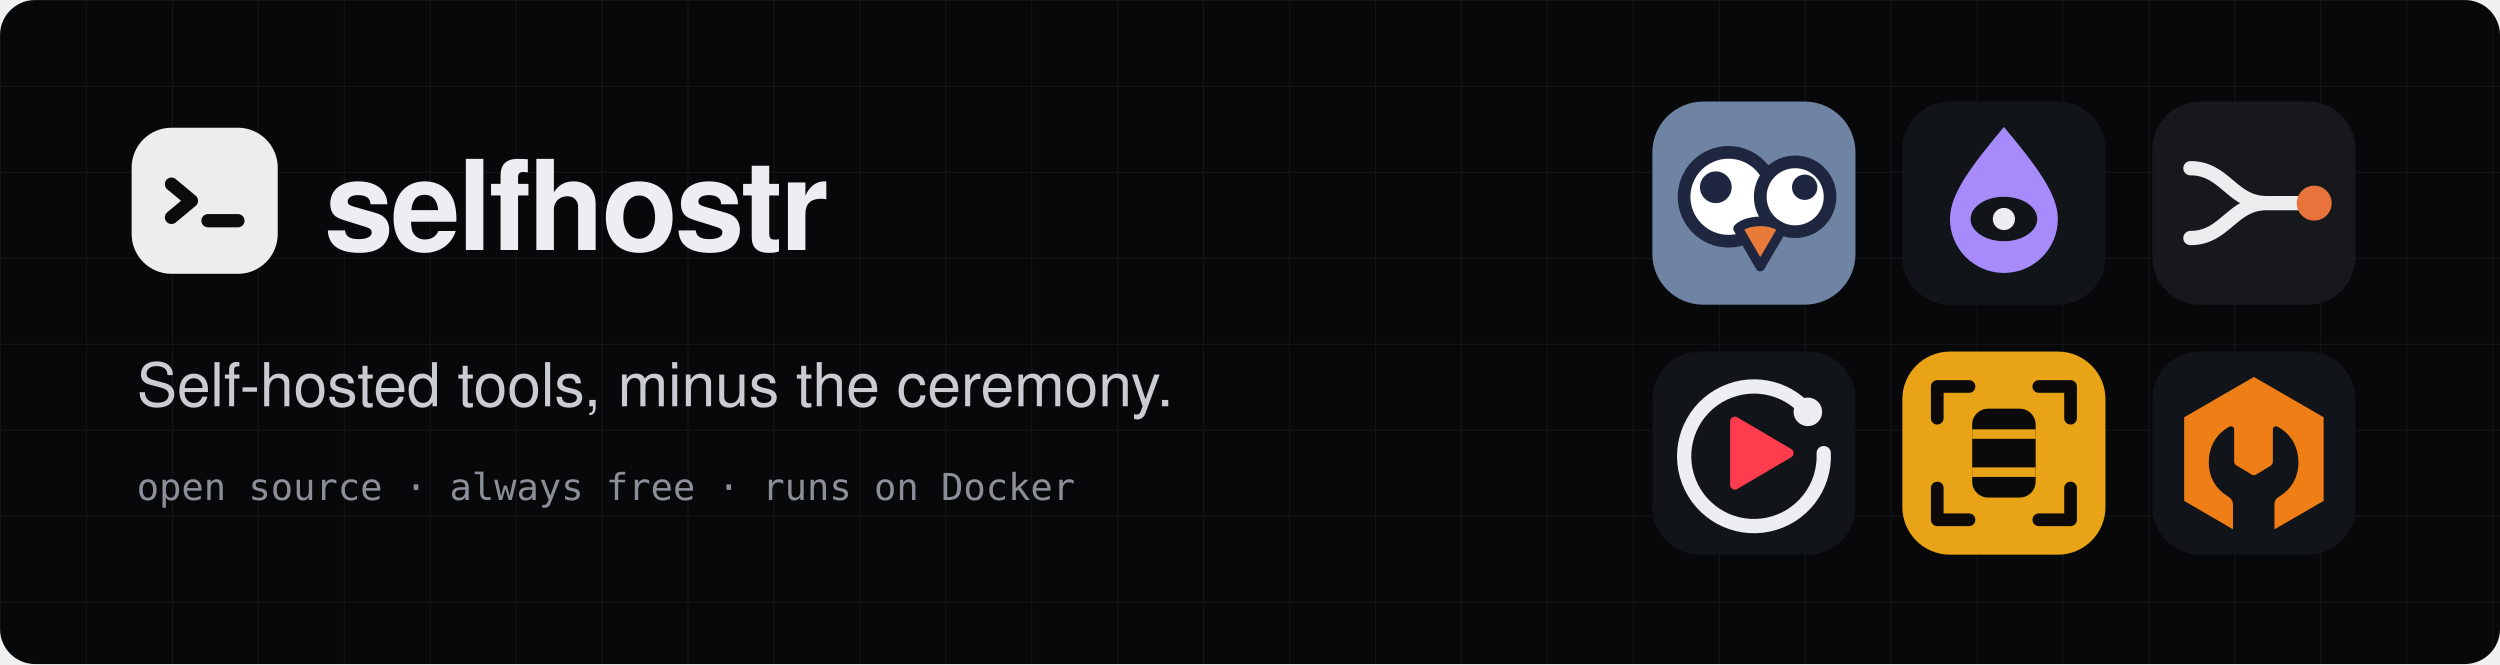
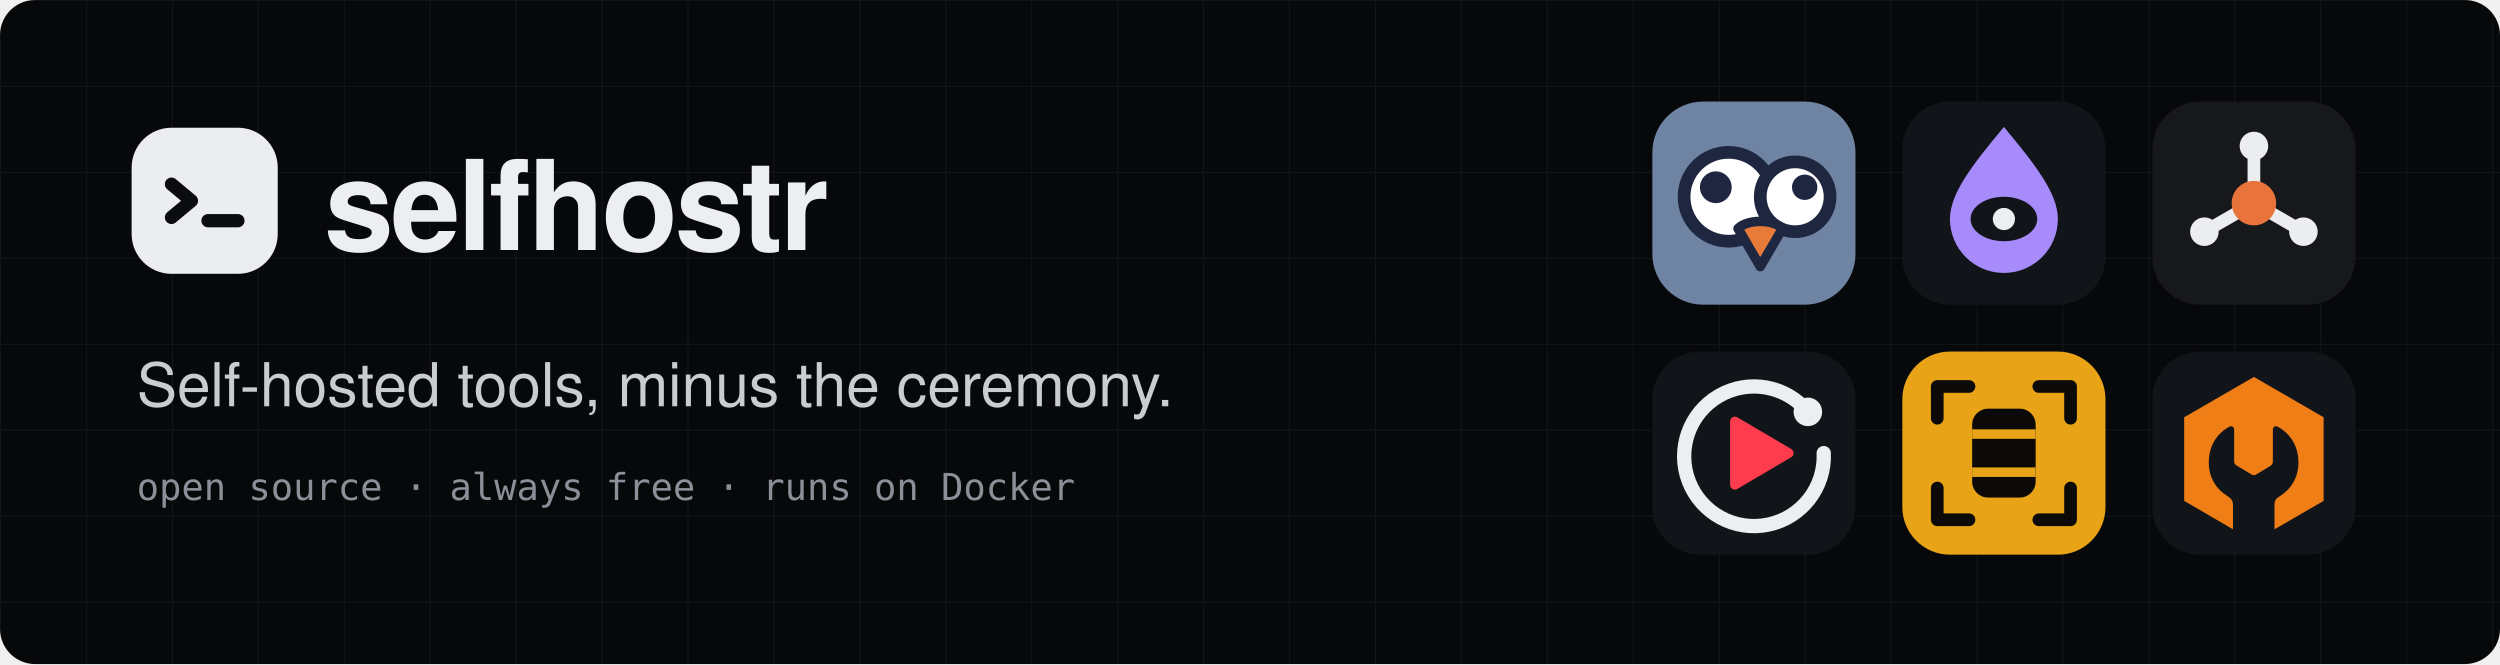
<svg xmlns="http://www.w3.org/2000/svg" viewBox="0 0 1280 340" role="img" aria-label="selfhostr: self-hosted tools, minus the ceremony">
  <defs>
    <pattern id="g" width="44" height="44" patternUnits="userSpaceOnUse">
      <path d="M44 0H0V44" fill="none" stroke="#ffffff" stroke-opacity=".05" />
    </pattern>
  </defs>
  <rect width="1280" height="340" rx="18" fill="#07080a" />
  <rect width="1280" height="340" rx="18" fill="url(#g)" />
  <g transform="translate(64 62) scale(3.4)">
    <rect x="1" y="1" width="22" height="22" rx="6" fill="#ecedef" />
    <path d="M7 9.5 10 12l-3 2.5M12.5 15H17" fill="none" stroke="#0b0c0e" stroke-width="2" stroke-linecap="round" stroke-linejoin="round" />
  </g>
  <text x="166" y="128" fill="#eceef1" font-family="-apple-system,BlinkMacSystemFont,'Segoe UI',Helvetica,Arial,sans-serif" font-size="64" font-weight="600" letter-spacing="-1.5">selfhostr</text>
  <text x="70" y="208" fill="#c9ccd1" font-family="-apple-system,BlinkMacSystemFont,'Segoe UI',Helvetica,Arial,sans-serif" font-size="31">Self-hosted tools, minus the ceremony.</text>
  <text x="70" y="256" fill="#8b9098" font-family="ui-monospace,SFMono-Regular,Menlo,Consolas,monospace" font-size="19">open source · always free · runs on Docker</text>
  <g transform="translate(846 52) scale(1.625)">
    <rect width="64" height="64" rx="16" fill="#6f83a3" />
    <circle cx="24" cy="30" r="14" fill="#fff" stroke="#1e2640" stroke-width="4" />
    <circle cx="45" cy="30" r="11" fill="#fff" stroke="#1e2640" stroke-width="4" />
    <circle cx="20" cy="27" r="5" fill="#1e2640" />
    <circle cx="48" cy="27" r="4" fill="#1e2640" />
    <path d="M27 40c3-3 11-3 14 0l-7 12z" fill="#e97b3a" stroke="#1e2640" stroke-width="3" stroke-linejoin="round" />
  </g>
  <g transform="translate(974 52) scale(1.625)">
    <rect width="64" height="64" rx="15" fill="#111419" />
    <path d="M32 8c10 12 17 21 17 29a17 17 0 0 1-34 0c0-8 7-17 17-29z" fill="#a78bfa" />
    <ellipse cx="32" cy="37" rx="10.5" ry="7" fill="#111419" />
    <circle cx="32" cy="37" r="3.5" fill="#eceef1" />
  </g>
  <g transform="translate(1102 52) scale(1.625)">
    <rect width="64" height="64" rx="15" fill="#17181c" />
-     <path d="M12 21c11 0 13 11 24 11M12 43c11 0 13-11 24-11M36 32h10" fill="none" stroke="#ecedef" stroke-width="4.5" stroke-linecap="round" />
-     <circle cx="51" cy="32" r="5.5" fill="#e8743b" />
+     <path d="M32 32V14M32 32 47.6 41M32 32 16.4 41" fill="none" stroke="#ecedef" stroke-width="4" stroke-linecap="round" />
+     <circle cx="32" cy="14" r="4.5" fill="#ecedef" />
+     <circle cx="47.6" cy="41" r="4.5" fill="#ecedef" />
+     <circle cx="16.4" cy="41" r="4.5" fill="#ecedef" />
+     <circle cx="32" cy="32" r="7" fill="#e8743b" />
  </g>
  <g transform="translate(846 180) scale(1.625)">
    <rect width="64" height="64" rx="15" fill="#111419" />
    <path d="M26 22v20l17-10z" fill="#ff3b4e" stroke="#ff3b4e" stroke-width="3" stroke-linejoin="round" />
    <path d="M49 19A22 22 0 1 0 54 32" fill="none" stroke="#eceef1" stroke-width="4.5" stroke-linecap="round" />
    <circle cx="49" cy="19" r="4.5" fill="#eceef1" />
  </g>
  <g transform="translate(974 180) scale(1.625)">
    <rect width="64" height="64" rx="15" fill="#e8a317" />
    <path d="M11 21v-10h10M43 11h10v10M53 43v10H43M21 53H11V43" fill="none" stroke="#0b0a08" stroke-width="4" stroke-linecap="round" stroke-linejoin="round" />
    <rect x="22" y="18" width="20" height="28" rx="5" fill="#0b0a08" />
    <path d="M22 26h20M22 38h20" stroke="#e8a317" stroke-width="3" />
  </g>
  <g transform="translate(1102 180) scale(1.625)">
    <rect width="64" height="64" rx="15" fill="#111419" />
    <path d="M32 8L53.97 20.7V47.05L38.48 56V48.32C38.48 46.73 39.17 46.22 40.13 45.59C43.62 43.43 46.03 39.75 46.03 34.98C46.03 29.59 43.3 25.78 39.62 23.75C38.73 23.24 37.97 23.75 37.97 24.63V34.67C37.97 35.3 37.71 35.68 37.21 36L32.63 38.79Q32 39.11 31.37 38.79L26.48 35.87C26.03 35.56 25.78 35.17 25.78 34.67V24.63C25.78 23.75 25.02 23.24 24.13 23.75C20.44 25.78 17.78 29.59 17.78 34.98C17.78 39.75 20.19 43.43 23.75 45.59C24.7 46.22 25.4 46.86 25.4 48.32L25.4 56L10.03 47.05V20.7Z" fill="#F07E17" />
  </g>
</svg>
